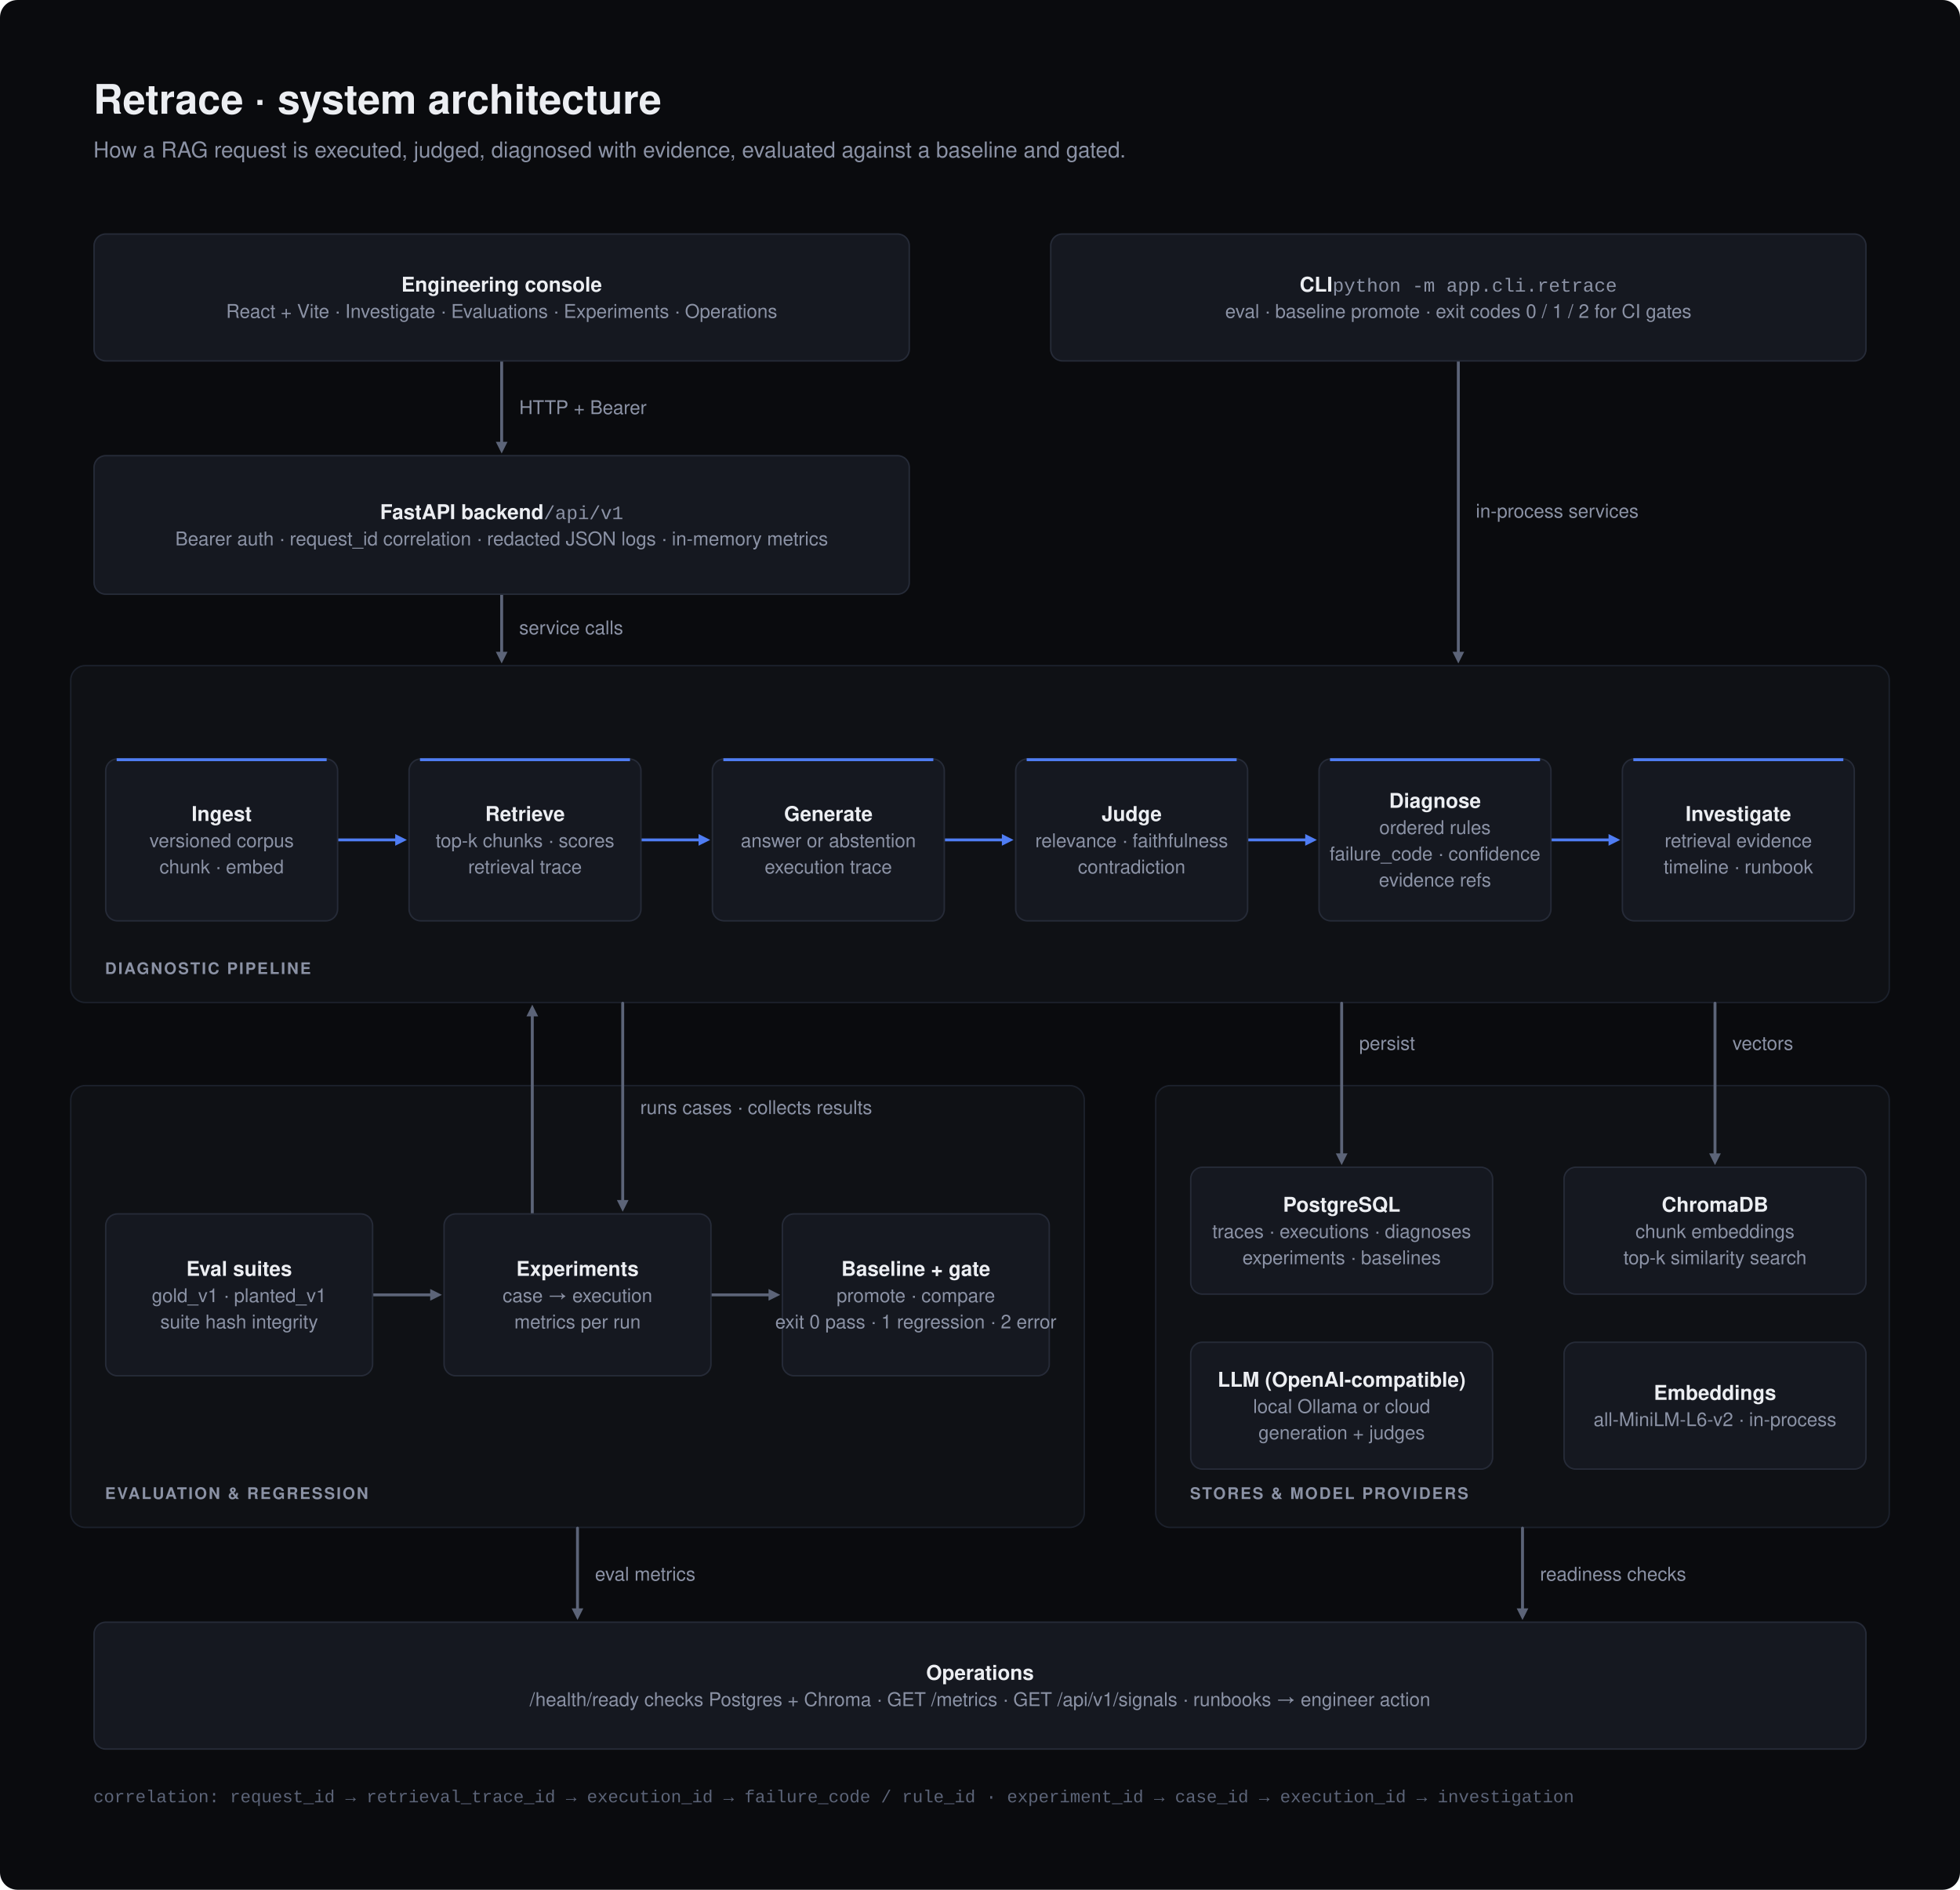
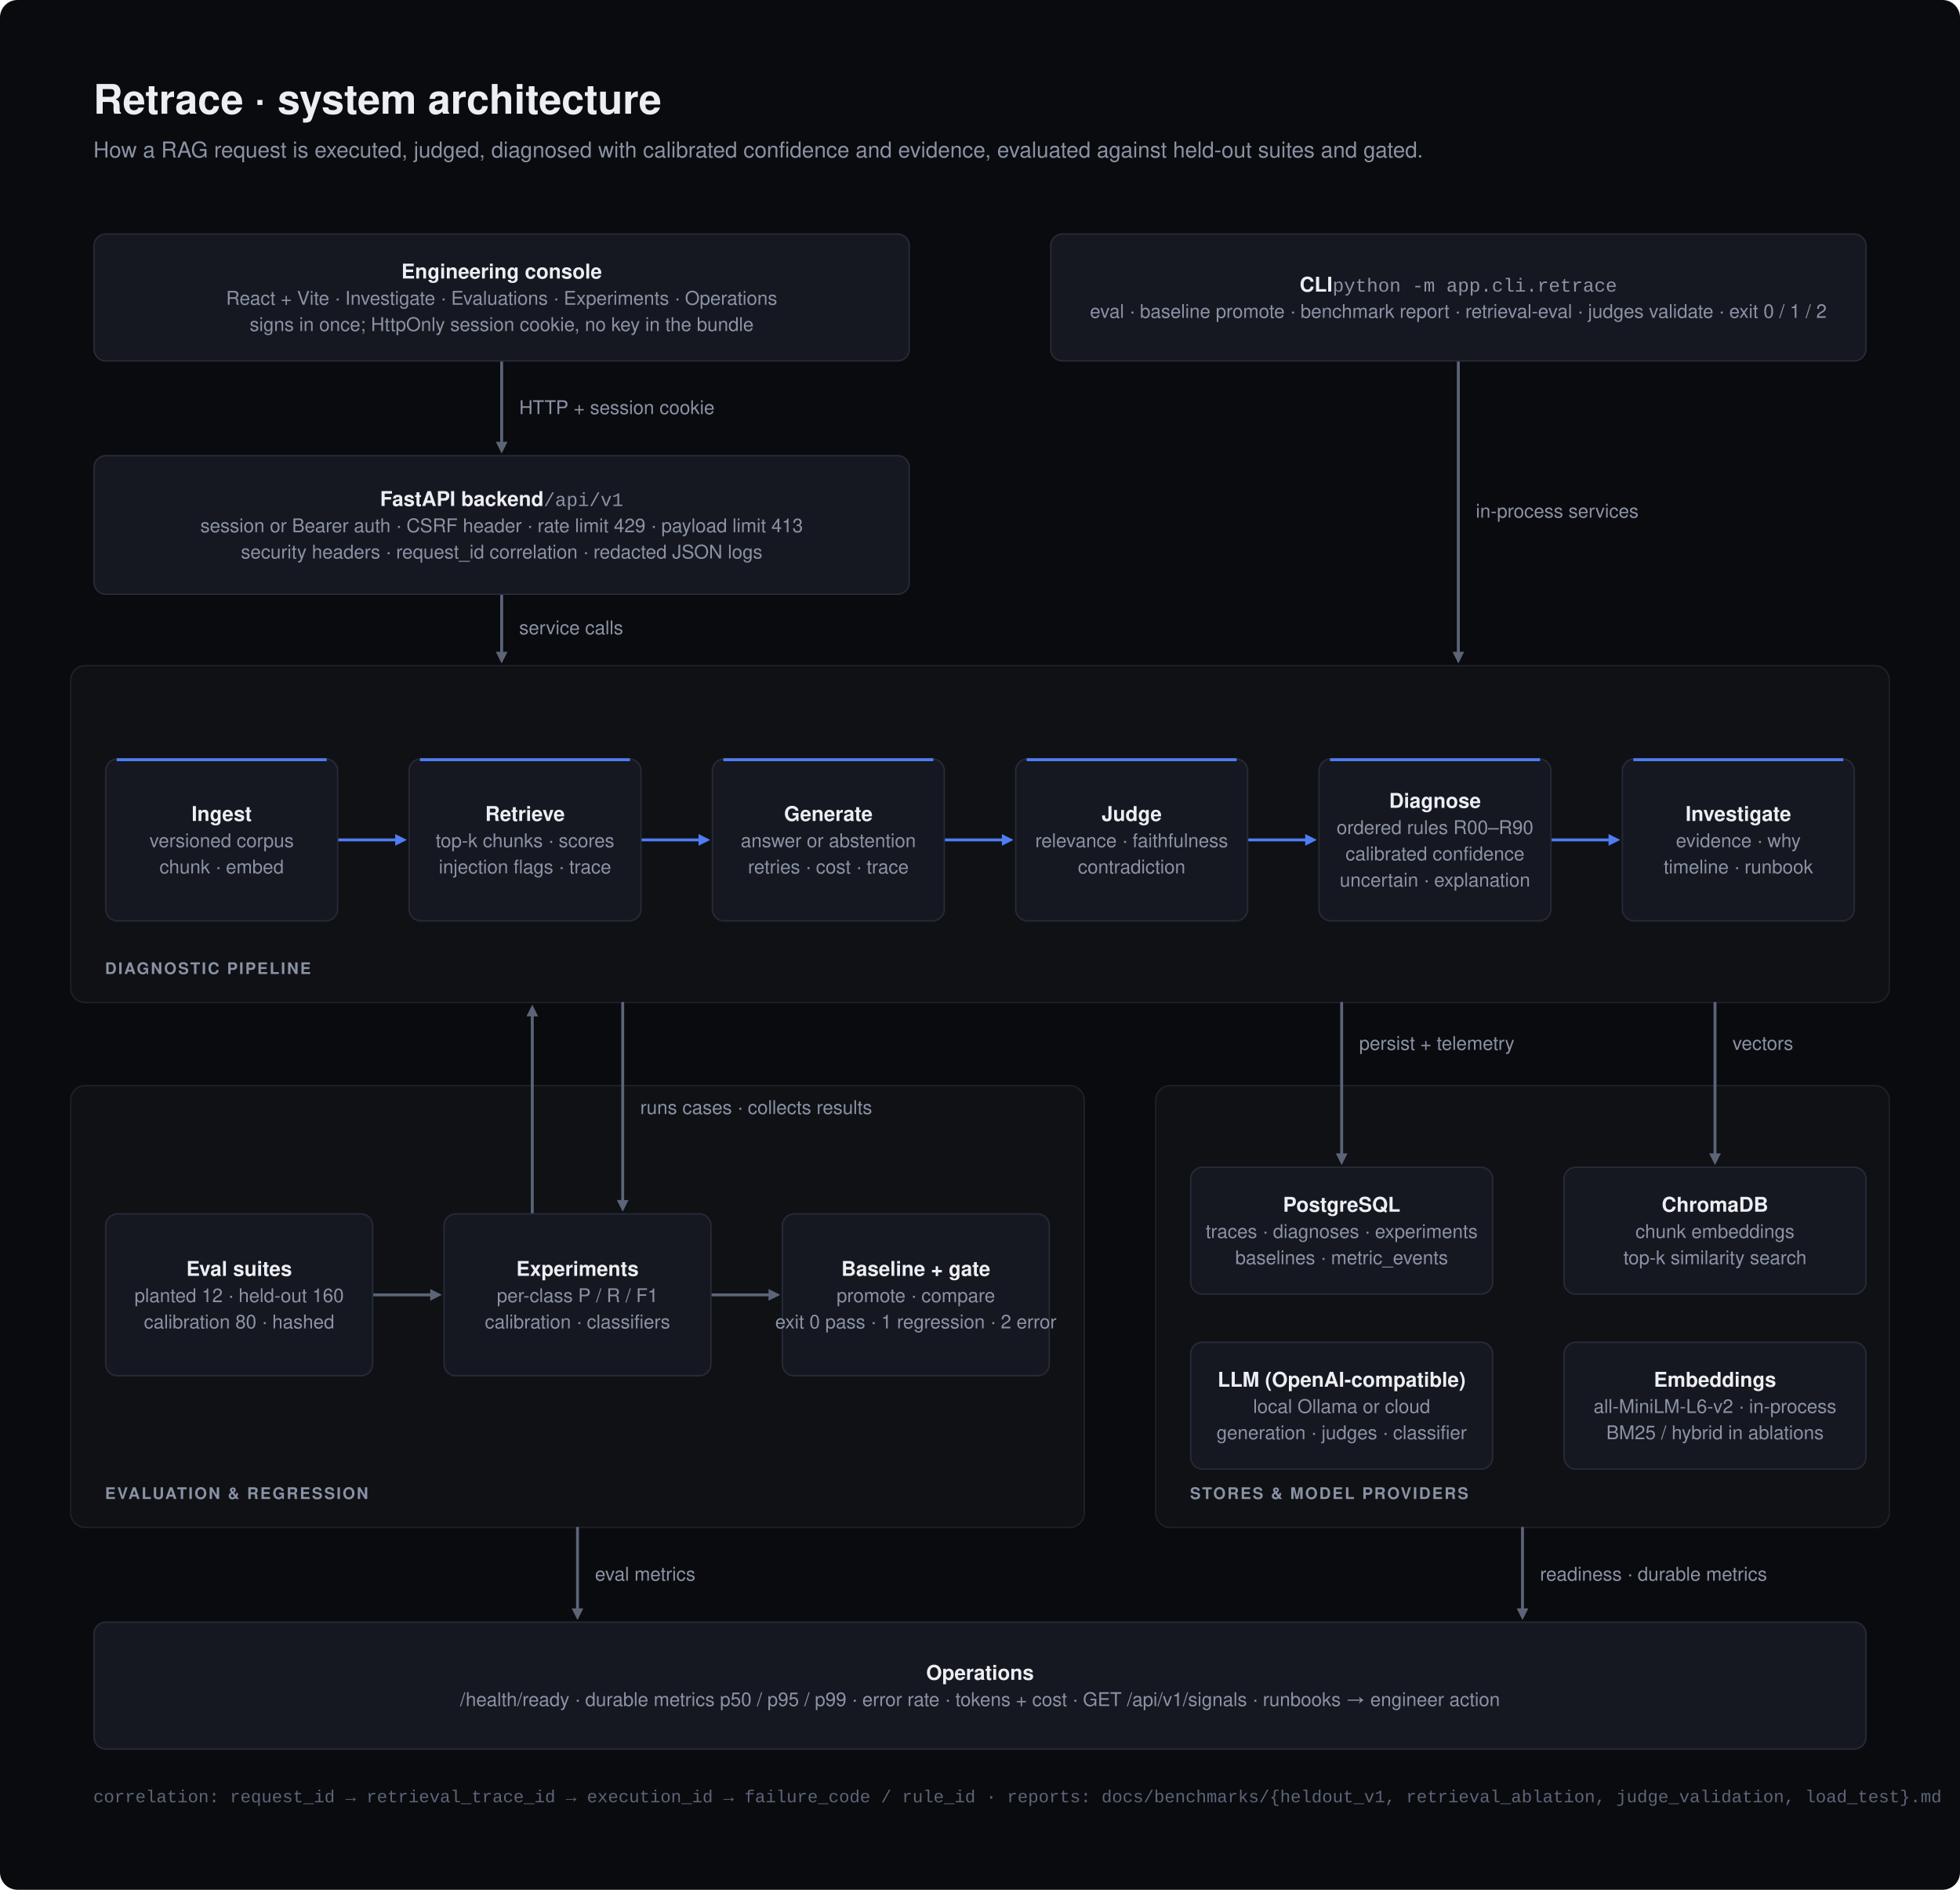
<svg xmlns="http://www.w3.org/2000/svg" width="1344" height="1296" viewBox="0 0 1344 1296" role="img" aria-labelledby="t d">
  <defs>
    <marker id="ag" orient="auto" markerWidth="5" markerHeight="5" refX="2" refY="2" overflow="visible">
      <path d="M0 0 L4 2 L0 4 Z" fill="#5c6478" />
    </marker>
    <marker id="aa" orient="auto" markerWidth="5" markerHeight="5" refX="2" refY="2" overflow="visible">
      <path d="M0 0 L4 2 L0 4 Z" fill="#4f7df3" />
    </marker>
  </defs>
  <rect width="1344" height="1296" rx="12" fill="#0a0b0e" />
  <rect x="48.5" y="456.5" width="1247" height="231" rx="10" fill="#0f1115" stroke="#1c212c" />
  <rect x="48.5" y="744.5" width="695" height="303" rx="10" fill="#0f1115" stroke="#1c212c" />
  <rect x="792.5" y="744.5" width="503" height="303" rx="10" fill="#0f1115" stroke="#1c212c" />
  <path d="M 344 248 L 344 307" fill="none" stroke="#5c6478" stroke-width="2" stroke-linecap="round" marker-end="url(#ag)" />
  <path d="M 344 408 L 344 451" fill="none" stroke="#5c6478" stroke-width="2" stroke-linecap="round" marker-end="url(#ag)" />
  <path d="M 1000 248 L 1000 451" fill="none" stroke="#5c6478" stroke-width="2" stroke-linecap="round" marker-end="url(#ag)" />
  <path d="M 232 576 L 275 576" fill="none" stroke="#4f7df3" stroke-width="2" stroke-linecap="round" marker-end="url(#aa)" />
  <path d="M 440 576 L 483 576" fill="none" stroke="#4f7df3" stroke-width="2" stroke-linecap="round" marker-end="url(#aa)" />
  <path d="M 648 576 L 691 576" fill="none" stroke="#4f7df3" stroke-width="2" stroke-linecap="round" marker-end="url(#aa)" />
  <path d="M 856 576 L 899 576" fill="none" stroke="#4f7df3" stroke-width="2" stroke-linecap="round" marker-end="url(#aa)" />
  <path d="M 1064 576 L 1107 576" fill="none" stroke="#4f7df3" stroke-width="2" stroke-linecap="round" marker-end="url(#aa)" />
  <path d="M 365 832 L 365 693" fill="none" stroke="#5c6478" stroke-width="2" stroke-linecap="round" marker-end="url(#ag)" />
  <path d="M 427 688 L 427 827" fill="none" stroke="#5c6478" stroke-width="2" stroke-linecap="round" marker-end="url(#ag)" />
  <path d="M 920 688 L 920 795" fill="none" stroke="#5c6478" stroke-width="2" stroke-linecap="round" marker-end="url(#ag)" />
  <path d="M 1176 688 L 1176 795" fill="none" stroke="#5c6478" stroke-width="2" stroke-linecap="round" marker-end="url(#ag)" />
  <path d="M 256 888 L 299 888" fill="none" stroke="#5c6478" stroke-width="2" stroke-linecap="round" marker-end="url(#ag)" />
  <path d="M 488 888 L 531 888" fill="none" stroke="#5c6478" stroke-width="2" stroke-linecap="round" marker-end="url(#ag)" />
  <path d="M 396 1048 L 396 1107" fill="none" stroke="#5c6478" stroke-width="2" stroke-linecap="round" marker-end="url(#ag)" />
  <path d="M 1044 1048 L 1044 1107" fill="none" stroke="#5c6478" stroke-width="2" stroke-linecap="round" marker-end="url(#ag)" />
  <rect x="64.5" y="160.5" width="559" height="87" rx="8" fill="#151820" stroke="#262b38" />
-   <text x="344.0" y="200.0" text-anchor="middle" font-family="'IBM Plex Sans','Segoe UI',-apple-system,Helvetica,Arial,sans-serif" font-size="14" font-weight="600" fill="#eceef2">Engineering console</text>
-   <text x="344.0" y="218.0" text-anchor="middle" font-family="'IBM Plex Sans','Segoe UI',-apple-system,Helvetica,Arial,sans-serif" font-size="13" fill="#8b92a5">React + Vite · Investigate · Evaluations · Experiments · Operations</text>
+   <text x="344.0" y="191.0" text-anchor="middle" font-family="'IBM Plex Sans','Segoe UI',-apple-system,Helvetica,Arial,sans-serif" font-size="14" font-weight="600" fill="#eceef2">Engineering console</text>
+   <text x="344.0" y="209.0" text-anchor="middle" font-family="'IBM Plex Sans','Segoe UI',-apple-system,Helvetica,Arial,sans-serif" font-size="13" fill="#8b92a5">React + Vite · Investigate · Evaluations · Experiments · Operations</text>
+   <text x="344.0" y="227.0" text-anchor="middle" font-family="'IBM Plex Sans','Segoe UI',-apple-system,Helvetica,Arial,sans-serif" font-size="13" fill="#8b92a5">signs in once; HttpOnly session cookie, no key in the bundle</text>
  <rect x="720.5" y="160.5" width="559" height="87" rx="8" fill="#151820" stroke="#262b38" />
  <text x="1000.0" y="200.0" text-anchor="middle" font-family="'IBM Plex Sans','Segoe UI',-apple-system,Helvetica,Arial,sans-serif" font-size="14" font-weight="600" fill="#eceef2">CLI<tspan font-family="'IBM Plex Mono',ui-monospace,Consolas,'Courier New',monospace" font-weight="400" font-size="13" fill="#8b92a5"> python -m app.cli.retrace</tspan>
  </text>
-   <text x="1000.0" y="218.0" text-anchor="middle" font-family="'IBM Plex Sans','Segoe UI',-apple-system,Helvetica,Arial,sans-serif" font-size="13" fill="#8b92a5">eval · baseline promote · exit codes 0 / 1 / 2 for CI gates</text>
+   <text x="1000.0" y="218.0" text-anchor="middle" font-family="'IBM Plex Sans','Segoe UI',-apple-system,Helvetica,Arial,sans-serif" font-size="13" fill="#8b92a5">eval · baseline promote · benchmark report · retrieval-eval · judges validate · exit 0 / 1 / 2</text>
  <rect x="64.5" y="312.5" width="559" height="95" rx="8" fill="#151820" stroke="#262b38" />
-   <text x="344.0" y="356.0" text-anchor="middle" font-family="'IBM Plex Sans','Segoe UI',-apple-system,Helvetica,Arial,sans-serif" font-size="14" font-weight="600" fill="#eceef2">FastAPI backend<tspan font-family="'IBM Plex Mono',ui-monospace,Consolas,'Courier New',monospace" font-weight="400" font-size="13" fill="#8b92a5"> /api/v1</tspan>
+   <text x="344.0" y="347.0" text-anchor="middle" font-family="'IBM Plex Sans','Segoe UI',-apple-system,Helvetica,Arial,sans-serif" font-size="14" font-weight="600" fill="#eceef2">FastAPI backend<tspan font-family="'IBM Plex Mono',ui-monospace,Consolas,'Courier New',monospace" font-weight="400" font-size="13" fill="#8b92a5"> /api/v1</tspan>
  </text>
-   <text x="344.0" y="374.0" text-anchor="middle" font-family="'IBM Plex Sans','Segoe UI',-apple-system,Helvetica,Arial,sans-serif" font-size="13" fill="#8b92a5">Bearer auth · request_id correlation · redacted JSON logs · in-memory metrics</text>
+   <text x="344.0" y="365.0" text-anchor="middle" font-family="'IBM Plex Sans','Segoe UI',-apple-system,Helvetica,Arial,sans-serif" font-size="13" fill="#8b92a5">session or Bearer auth · CSRF header · rate limit 429 · payload limit 413</text>
+   <text x="344.0" y="383.0" text-anchor="middle" font-family="'IBM Plex Sans','Segoe UI',-apple-system,Helvetica,Arial,sans-serif" font-size="13" fill="#8b92a5">security headers · request_id correlation · redacted JSON logs</text>
  <rect x="72.5" y="520.5" width="159" height="111" rx="8" fill="#151820" stroke="#262b38" />
  <path d="M 80 521 H 224" stroke="#4f7df3" stroke-width="2" />
  <text x="152.0" y="563.0" text-anchor="middle" font-family="'IBM Plex Sans','Segoe UI',-apple-system,Helvetica,Arial,sans-serif" font-size="14" font-weight="600" fill="#eceef2">Ingest</text>
  <text x="152.0" y="581.0" text-anchor="middle" font-family="'IBM Plex Sans','Segoe UI',-apple-system,Helvetica,Arial,sans-serif" font-size="13" fill="#8b92a5">versioned corpus</text>
  <text x="152.0" y="599.0" text-anchor="middle" font-family="'IBM Plex Sans','Segoe UI',-apple-system,Helvetica,Arial,sans-serif" font-size="13" fill="#8b92a5">chunk · embed</text>
  <rect x="280.5" y="520.5" width="159" height="111" rx="8" fill="#151820" stroke="#262b38" />
  <path d="M 288 521 H 432" stroke="#4f7df3" stroke-width="2" />
  <text x="360.0" y="563.0" text-anchor="middle" font-family="'IBM Plex Sans','Segoe UI',-apple-system,Helvetica,Arial,sans-serif" font-size="14" font-weight="600" fill="#eceef2">Retrieve</text>
  <text x="360.0" y="581.0" text-anchor="middle" font-family="'IBM Plex Sans','Segoe UI',-apple-system,Helvetica,Arial,sans-serif" font-size="13" fill="#8b92a5">top-k chunks · scores</text>
-   <text x="360.0" y="599.0" text-anchor="middle" font-family="'IBM Plex Sans','Segoe UI',-apple-system,Helvetica,Arial,sans-serif" font-size="13" fill="#8b92a5">retrieval trace</text>
+   <text x="360.0" y="599.0" text-anchor="middle" font-family="'IBM Plex Sans','Segoe UI',-apple-system,Helvetica,Arial,sans-serif" font-size="13" fill="#8b92a5">injection flags · trace</text>
  <rect x="488.5" y="520.5" width="159" height="111" rx="8" fill="#151820" stroke="#262b38" />
  <path d="M 496 521 H 640" stroke="#4f7df3" stroke-width="2" />
  <text x="568.0" y="563.0" text-anchor="middle" font-family="'IBM Plex Sans','Segoe UI',-apple-system,Helvetica,Arial,sans-serif" font-size="14" font-weight="600" fill="#eceef2">Generate</text>
  <text x="568.0" y="581.0" text-anchor="middle" font-family="'IBM Plex Sans','Segoe UI',-apple-system,Helvetica,Arial,sans-serif" font-size="13" fill="#8b92a5">answer or abstention</text>
-   <text x="568.0" y="599.0" text-anchor="middle" font-family="'IBM Plex Sans','Segoe UI',-apple-system,Helvetica,Arial,sans-serif" font-size="13" fill="#8b92a5">execution trace</text>
+   <text x="568.0" y="599.0" text-anchor="middle" font-family="'IBM Plex Sans','Segoe UI',-apple-system,Helvetica,Arial,sans-serif" font-size="13" fill="#8b92a5">retries · cost · trace</text>
  <rect x="696.5" y="520.5" width="159" height="111" rx="8" fill="#151820" stroke="#262b38" />
  <path d="M 704 521 H 848" stroke="#4f7df3" stroke-width="2" />
  <text x="776.0" y="563.0" text-anchor="middle" font-family="'IBM Plex Sans','Segoe UI',-apple-system,Helvetica,Arial,sans-serif" font-size="14" font-weight="600" fill="#eceef2">Judge</text>
  <text x="776.0" y="581.0" text-anchor="middle" font-family="'IBM Plex Sans','Segoe UI',-apple-system,Helvetica,Arial,sans-serif" font-size="13" fill="#8b92a5">relevance · faithfulness</text>
  <text x="776.0" y="599.0" text-anchor="middle" font-family="'IBM Plex Sans','Segoe UI',-apple-system,Helvetica,Arial,sans-serif" font-size="13" fill="#8b92a5">contradiction</text>
  <rect x="904.5" y="520.5" width="159" height="111" rx="8" fill="#151820" stroke="#262b38" />
  <path d="M 912 521 H 1056" stroke="#4f7df3" stroke-width="2" />
  <text x="984.0" y="554.0" text-anchor="middle" font-family="'IBM Plex Sans','Segoe UI',-apple-system,Helvetica,Arial,sans-serif" font-size="14" font-weight="600" fill="#eceef2">Diagnose</text>
-   <text x="984.0" y="572.0" text-anchor="middle" font-family="'IBM Plex Sans','Segoe UI',-apple-system,Helvetica,Arial,sans-serif" font-size="13" fill="#8b92a5">ordered rules</text>
-   <text x="984.0" y="590.0" text-anchor="middle" font-family="'IBM Plex Sans','Segoe UI',-apple-system,Helvetica,Arial,sans-serif" font-size="13" fill="#8b92a5">failure_code · confidence</text>
-   <text x="984.0" y="608.0" text-anchor="middle" font-family="'IBM Plex Sans','Segoe UI',-apple-system,Helvetica,Arial,sans-serif" font-size="13" fill="#8b92a5">evidence refs</text>
+   <text x="984.0" y="572.0" text-anchor="middle" font-family="'IBM Plex Sans','Segoe UI',-apple-system,Helvetica,Arial,sans-serif" font-size="13" fill="#8b92a5">ordered rules R00–R90</text>
+   <text x="984.0" y="590.0" text-anchor="middle" font-family="'IBM Plex Sans','Segoe UI',-apple-system,Helvetica,Arial,sans-serif" font-size="13" fill="#8b92a5">calibrated confidence</text>
+   <text x="984.0" y="608.0" text-anchor="middle" font-family="'IBM Plex Sans','Segoe UI',-apple-system,Helvetica,Arial,sans-serif" font-size="13" fill="#8b92a5">uncertain · explanation</text>
  <rect x="1112.5" y="520.5" width="159" height="111" rx="8" fill="#151820" stroke="#262b38" />
  <path d="M 1120 521 H 1264" stroke="#4f7df3" stroke-width="2" />
  <text x="1192.0" y="563.0" text-anchor="middle" font-family="'IBM Plex Sans','Segoe UI',-apple-system,Helvetica,Arial,sans-serif" font-size="14" font-weight="600" fill="#eceef2">Investigate</text>
-   <text x="1192.0" y="581.0" text-anchor="middle" font-family="'IBM Plex Sans','Segoe UI',-apple-system,Helvetica,Arial,sans-serif" font-size="13" fill="#8b92a5">retrieval evidence</text>
+   <text x="1192.0" y="581.0" text-anchor="middle" font-family="'IBM Plex Sans','Segoe UI',-apple-system,Helvetica,Arial,sans-serif" font-size="13" fill="#8b92a5">evidence · why</text>
  <text x="1192.0" y="599.0" text-anchor="middle" font-family="'IBM Plex Sans','Segoe UI',-apple-system,Helvetica,Arial,sans-serif" font-size="13" fill="#8b92a5">timeline · runbook</text>
  <rect x="72.5" y="832.5" width="183" height="111" rx="8" fill="#151820" stroke="#262b38" />
  <text x="164.0" y="875.0" text-anchor="middle" font-family="'IBM Plex Sans','Segoe UI',-apple-system,Helvetica,Arial,sans-serif" font-size="14" font-weight="600" fill="#eceef2">Eval suites</text>
-   <text x="164.0" y="893.0" text-anchor="middle" font-family="'IBM Plex Sans','Segoe UI',-apple-system,Helvetica,Arial,sans-serif" font-size="13" fill="#8b92a5">gold_v1 · planted_v1</text>
-   <text x="164.0" y="911.0" text-anchor="middle" font-family="'IBM Plex Sans','Segoe UI',-apple-system,Helvetica,Arial,sans-serif" font-size="13" fill="#8b92a5">suite hash integrity</text>
+   <text x="164.0" y="893.0" text-anchor="middle" font-family="'IBM Plex Sans','Segoe UI',-apple-system,Helvetica,Arial,sans-serif" font-size="13" fill="#8b92a5">planted 12 · held-out 160</text>
+   <text x="164.0" y="911.0" text-anchor="middle" font-family="'IBM Plex Sans','Segoe UI',-apple-system,Helvetica,Arial,sans-serif" font-size="13" fill="#8b92a5">calibration 80 · hashed</text>
  <rect x="304.5" y="832.5" width="183" height="111" rx="8" fill="#151820" stroke="#262b38" />
  <text x="396.0" y="875.0" text-anchor="middle" font-family="'IBM Plex Sans','Segoe UI',-apple-system,Helvetica,Arial,sans-serif" font-size="14" font-weight="600" fill="#eceef2">Experiments</text>
-   <text x="396.0" y="893.0" text-anchor="middle" font-family="'IBM Plex Sans','Segoe UI',-apple-system,Helvetica,Arial,sans-serif" font-size="13" fill="#8b92a5">case → execution</text>
-   <text x="396.0" y="911.0" text-anchor="middle" font-family="'IBM Plex Sans','Segoe UI',-apple-system,Helvetica,Arial,sans-serif" font-size="13" fill="#8b92a5">metrics per run</text>
+   <text x="396.0" y="893.0" text-anchor="middle" font-family="'IBM Plex Sans','Segoe UI',-apple-system,Helvetica,Arial,sans-serif" font-size="13" fill="#8b92a5">per-class P / R / F1</text>
+   <text x="396.0" y="911.0" text-anchor="middle" font-family="'IBM Plex Sans','Segoe UI',-apple-system,Helvetica,Arial,sans-serif" font-size="13" fill="#8b92a5">calibration · classifiers</text>
  <rect x="536.5" y="832.5" width="183" height="111" rx="8" fill="#151820" stroke="#262b38" />
  <text x="628.0" y="875.0" text-anchor="middle" font-family="'IBM Plex Sans','Segoe UI',-apple-system,Helvetica,Arial,sans-serif" font-size="14" font-weight="600" fill="#eceef2">Baseline + gate</text>
  <text x="628.0" y="893.0" text-anchor="middle" font-family="'IBM Plex Sans','Segoe UI',-apple-system,Helvetica,Arial,sans-serif" font-size="13" fill="#8b92a5">promote · compare</text>
  <text x="628.0" y="911.0" text-anchor="middle" font-family="'IBM Plex Sans','Segoe UI',-apple-system,Helvetica,Arial,sans-serif" font-size="13" fill="#8b92a5">exit 0 pass · 1 regression · 2 error</text>
  <rect x="816.5" y="800.5" width="207" height="87" rx="8" fill="#151820" stroke="#262b38" />
  <text x="920.0" y="831.0" text-anchor="middle" font-family="'IBM Plex Sans','Segoe UI',-apple-system,Helvetica,Arial,sans-serif" font-size="14" font-weight="600" fill="#eceef2">PostgreSQL</text>
-   <text x="920.0" y="849.0" text-anchor="middle" font-family="'IBM Plex Sans','Segoe UI',-apple-system,Helvetica,Arial,sans-serif" font-size="13" fill="#8b92a5">traces · executions · diagnoses</text>
-   <text x="920.0" y="867.0" text-anchor="middle" font-family="'IBM Plex Sans','Segoe UI',-apple-system,Helvetica,Arial,sans-serif" font-size="13" fill="#8b92a5">experiments · baselines</text>
+   <text x="920.0" y="849.0" text-anchor="middle" font-family="'IBM Plex Sans','Segoe UI',-apple-system,Helvetica,Arial,sans-serif" font-size="13" fill="#8b92a5">traces · diagnoses · experiments</text>
+   <text x="920.0" y="867.0" text-anchor="middle" font-family="'IBM Plex Sans','Segoe UI',-apple-system,Helvetica,Arial,sans-serif" font-size="13" fill="#8b92a5">baselines · metric_events</text>
  <rect x="1072.5" y="800.5" width="207" height="87" rx="8" fill="#151820" stroke="#262b38" />
  <text x="1176.0" y="831.0" text-anchor="middle" font-family="'IBM Plex Sans','Segoe UI',-apple-system,Helvetica,Arial,sans-serif" font-size="14" font-weight="600" fill="#eceef2">ChromaDB</text>
  <text x="1176.0" y="849.0" text-anchor="middle" font-family="'IBM Plex Sans','Segoe UI',-apple-system,Helvetica,Arial,sans-serif" font-size="13" fill="#8b92a5">chunk embeddings</text>
  <text x="1176.0" y="867.0" text-anchor="middle" font-family="'IBM Plex Sans','Segoe UI',-apple-system,Helvetica,Arial,sans-serif" font-size="13" fill="#8b92a5">top-k similarity search</text>
  <rect x="816.5" y="920.5" width="207" height="87" rx="8" fill="#151820" stroke="#262b38" />
  <text x="920.0" y="951.0" text-anchor="middle" font-family="'IBM Plex Sans','Segoe UI',-apple-system,Helvetica,Arial,sans-serif" font-size="14" font-weight="600" fill="#eceef2">LLM (OpenAI-compatible)</text>
  <text x="920.0" y="969.0" text-anchor="middle" font-family="'IBM Plex Sans','Segoe UI',-apple-system,Helvetica,Arial,sans-serif" font-size="13" fill="#8b92a5">local Ollama or cloud</text>
-   <text x="920.0" y="987.0" text-anchor="middle" font-family="'IBM Plex Sans','Segoe UI',-apple-system,Helvetica,Arial,sans-serif" font-size="13" fill="#8b92a5">generation + judges</text>
+   <text x="920.0" y="987.0" text-anchor="middle" font-family="'IBM Plex Sans','Segoe UI',-apple-system,Helvetica,Arial,sans-serif" font-size="13" fill="#8b92a5">generation · judges · classifier</text>
  <rect x="1072.5" y="920.5" width="207" height="87" rx="8" fill="#151820" stroke="#262b38" />
-   <text x="1176.0" y="960.0" text-anchor="middle" font-family="'IBM Plex Sans','Segoe UI',-apple-system,Helvetica,Arial,sans-serif" font-size="14" font-weight="600" fill="#eceef2">Embeddings</text>
-   <text x="1176.0" y="978.0" text-anchor="middle" font-family="'IBM Plex Sans','Segoe UI',-apple-system,Helvetica,Arial,sans-serif" font-size="13" fill="#8b92a5">all-MiniLM-L6-v2 · in-process</text>
+   <text x="1176.0" y="951.0" text-anchor="middle" font-family="'IBM Plex Sans','Segoe UI',-apple-system,Helvetica,Arial,sans-serif" font-size="14" font-weight="600" fill="#eceef2">Embeddings</text>
+   <text x="1176.0" y="969.0" text-anchor="middle" font-family="'IBM Plex Sans','Segoe UI',-apple-system,Helvetica,Arial,sans-serif" font-size="13" fill="#8b92a5">all-MiniLM-L6-v2 · in-process</text>
+   <text x="1176.0" y="987.0" text-anchor="middle" font-family="'IBM Plex Sans','Segoe UI',-apple-system,Helvetica,Arial,sans-serif" font-size="13" fill="#8b92a5">BM25 / hybrid in ablations</text>
  <rect x="64.5" y="1112.5" width="1215" height="87" rx="8" fill="#151820" stroke="#262b38" />
  <text x="672.0" y="1152.0" text-anchor="middle" font-family="'IBM Plex Sans','Segoe UI',-apple-system,Helvetica,Arial,sans-serif" font-size="14" font-weight="600" fill="#eceef2">Operations</text>
-   <text x="672.0" y="1170.0" text-anchor="middle" font-family="'IBM Plex Sans','Segoe UI',-apple-system,Helvetica,Arial,sans-serif" font-size="13" fill="#8b92a5">/health/ready checks Postgres + Chroma · GET /metrics · GET /api/v1/signals · runbooks → engineer action</text>
+   <text x="672.0" y="1170.0" text-anchor="middle" font-family="'IBM Plex Sans','Segoe UI',-apple-system,Helvetica,Arial,sans-serif" font-size="13" fill="#8b92a5">/health/ready · durable metrics p50 / p95 / p99 · error rate · tokens + cost · GET /api/v1/signals · runbooks → engineer action</text>
  <text x="64" y="78" font-family="'IBM Plex Sans','Segoe UI',-apple-system,Helvetica,Arial,sans-serif" font-size="28" font-weight="600" fill="#eceef2">Retrace · system architecture</text>
-   <text x="64" y="108" font-family="'IBM Plex Sans','Segoe UI',-apple-system,Helvetica,Arial,sans-serif" font-size="15" fill="#8b92a5">How a RAG request is executed, judged, diagnosed with evidence, evaluated against a baseline and gated.</text>
+   <text x="64" y="108" font-family="'IBM Plex Sans','Segoe UI',-apple-system,Helvetica,Arial,sans-serif" font-size="15" fill="#8b92a5">How a RAG request is executed, judged, diagnosed with calibrated confidence and evidence, evaluated against held-out suites and gated.</text>
  <text x="72" y="668" font-family="'IBM Plex Sans','Segoe UI',-apple-system,Helvetica,Arial,sans-serif" font-size="11" font-weight="600" letter-spacing="1.1" fill="#8b92a5">DIAGNOSTIC PIPELINE</text>
  <text x="72" y="1028" font-family="'IBM Plex Sans','Segoe UI',-apple-system,Helvetica,Arial,sans-serif" font-size="11" font-weight="600" letter-spacing="1.1" fill="#8b92a5">EVALUATION &amp; REGRESSION</text>
  <text x="816" y="1028" font-family="'IBM Plex Sans','Segoe UI',-apple-system,Helvetica,Arial,sans-serif" font-size="11" font-weight="600" letter-spacing="1.1" fill="#8b92a5">STORES &amp; MODEL PROVIDERS</text>
-   <text x="356" y="284" font-family="'IBM Plex Sans','Segoe UI',-apple-system,Helvetica,Arial,sans-serif" font-size="13" fill="#8b92a5">HTTP + Bearer</text>
+   <text x="356" y="284" font-family="'IBM Plex Sans','Segoe UI',-apple-system,Helvetica,Arial,sans-serif" font-size="13" fill="#8b92a5">HTTP + session cookie</text>
  <text x="356" y="435" font-family="'IBM Plex Sans','Segoe UI',-apple-system,Helvetica,Arial,sans-serif" font-size="13" fill="#8b92a5">service calls</text>
  <text x="1012" y="355" font-family="'IBM Plex Sans','Segoe UI',-apple-system,Helvetica,Arial,sans-serif" font-size="13" fill="#8b92a5">in-process services</text>
  <text x="439" y="764" font-family="'IBM Plex Sans','Segoe UI',-apple-system,Helvetica,Arial,sans-serif" font-size="13" fill="#8b92a5">runs cases · collects results</text>
-   <text x="932" y="720" font-family="'IBM Plex Sans','Segoe UI',-apple-system,Helvetica,Arial,sans-serif" font-size="13" fill="#8b92a5">persist</text>
+   <text x="932" y="720" font-family="'IBM Plex Sans','Segoe UI',-apple-system,Helvetica,Arial,sans-serif" font-size="13" fill="#8b92a5">persist + telemetry</text>
  <text x="1188" y="720" font-family="'IBM Plex Sans','Segoe UI',-apple-system,Helvetica,Arial,sans-serif" font-size="13" fill="#8b92a5">vectors</text>
  <text x="408" y="1084" font-family="'IBM Plex Sans','Segoe UI',-apple-system,Helvetica,Arial,sans-serif" font-size="13" fill="#8b92a5">eval metrics</text>
-   <text x="1056" y="1084" font-family="'IBM Plex Sans','Segoe UI',-apple-system,Helvetica,Arial,sans-serif" font-size="13" fill="#8b92a5">readiness checks</text>
-   <text x="64" y="1236" font-family="'IBM Plex Mono',ui-monospace,Consolas,'Courier New',monospace" font-size="12" fill="#5c6478">correlation: request_id → retrieval_trace_id → execution_id → failure_code / rule_id   ·   experiment_id → case_id → execution_id → investigation</text>
+   <text x="1056" y="1084" font-family="'IBM Plex Sans','Segoe UI',-apple-system,Helvetica,Arial,sans-serif" font-size="13" fill="#8b92a5">readiness · durable metrics</text>
+   <text x="64" y="1236" font-family="'IBM Plex Mono',ui-monospace,Consolas,'Courier New',monospace" font-size="12" fill="#5c6478">correlation: request_id → retrieval_trace_id → execution_id → failure_code / rule_id   ·   reports: docs/benchmarks/{heldout_v1, retrieval_ablation, judge_validation, load_test}.md</text>
</svg>
